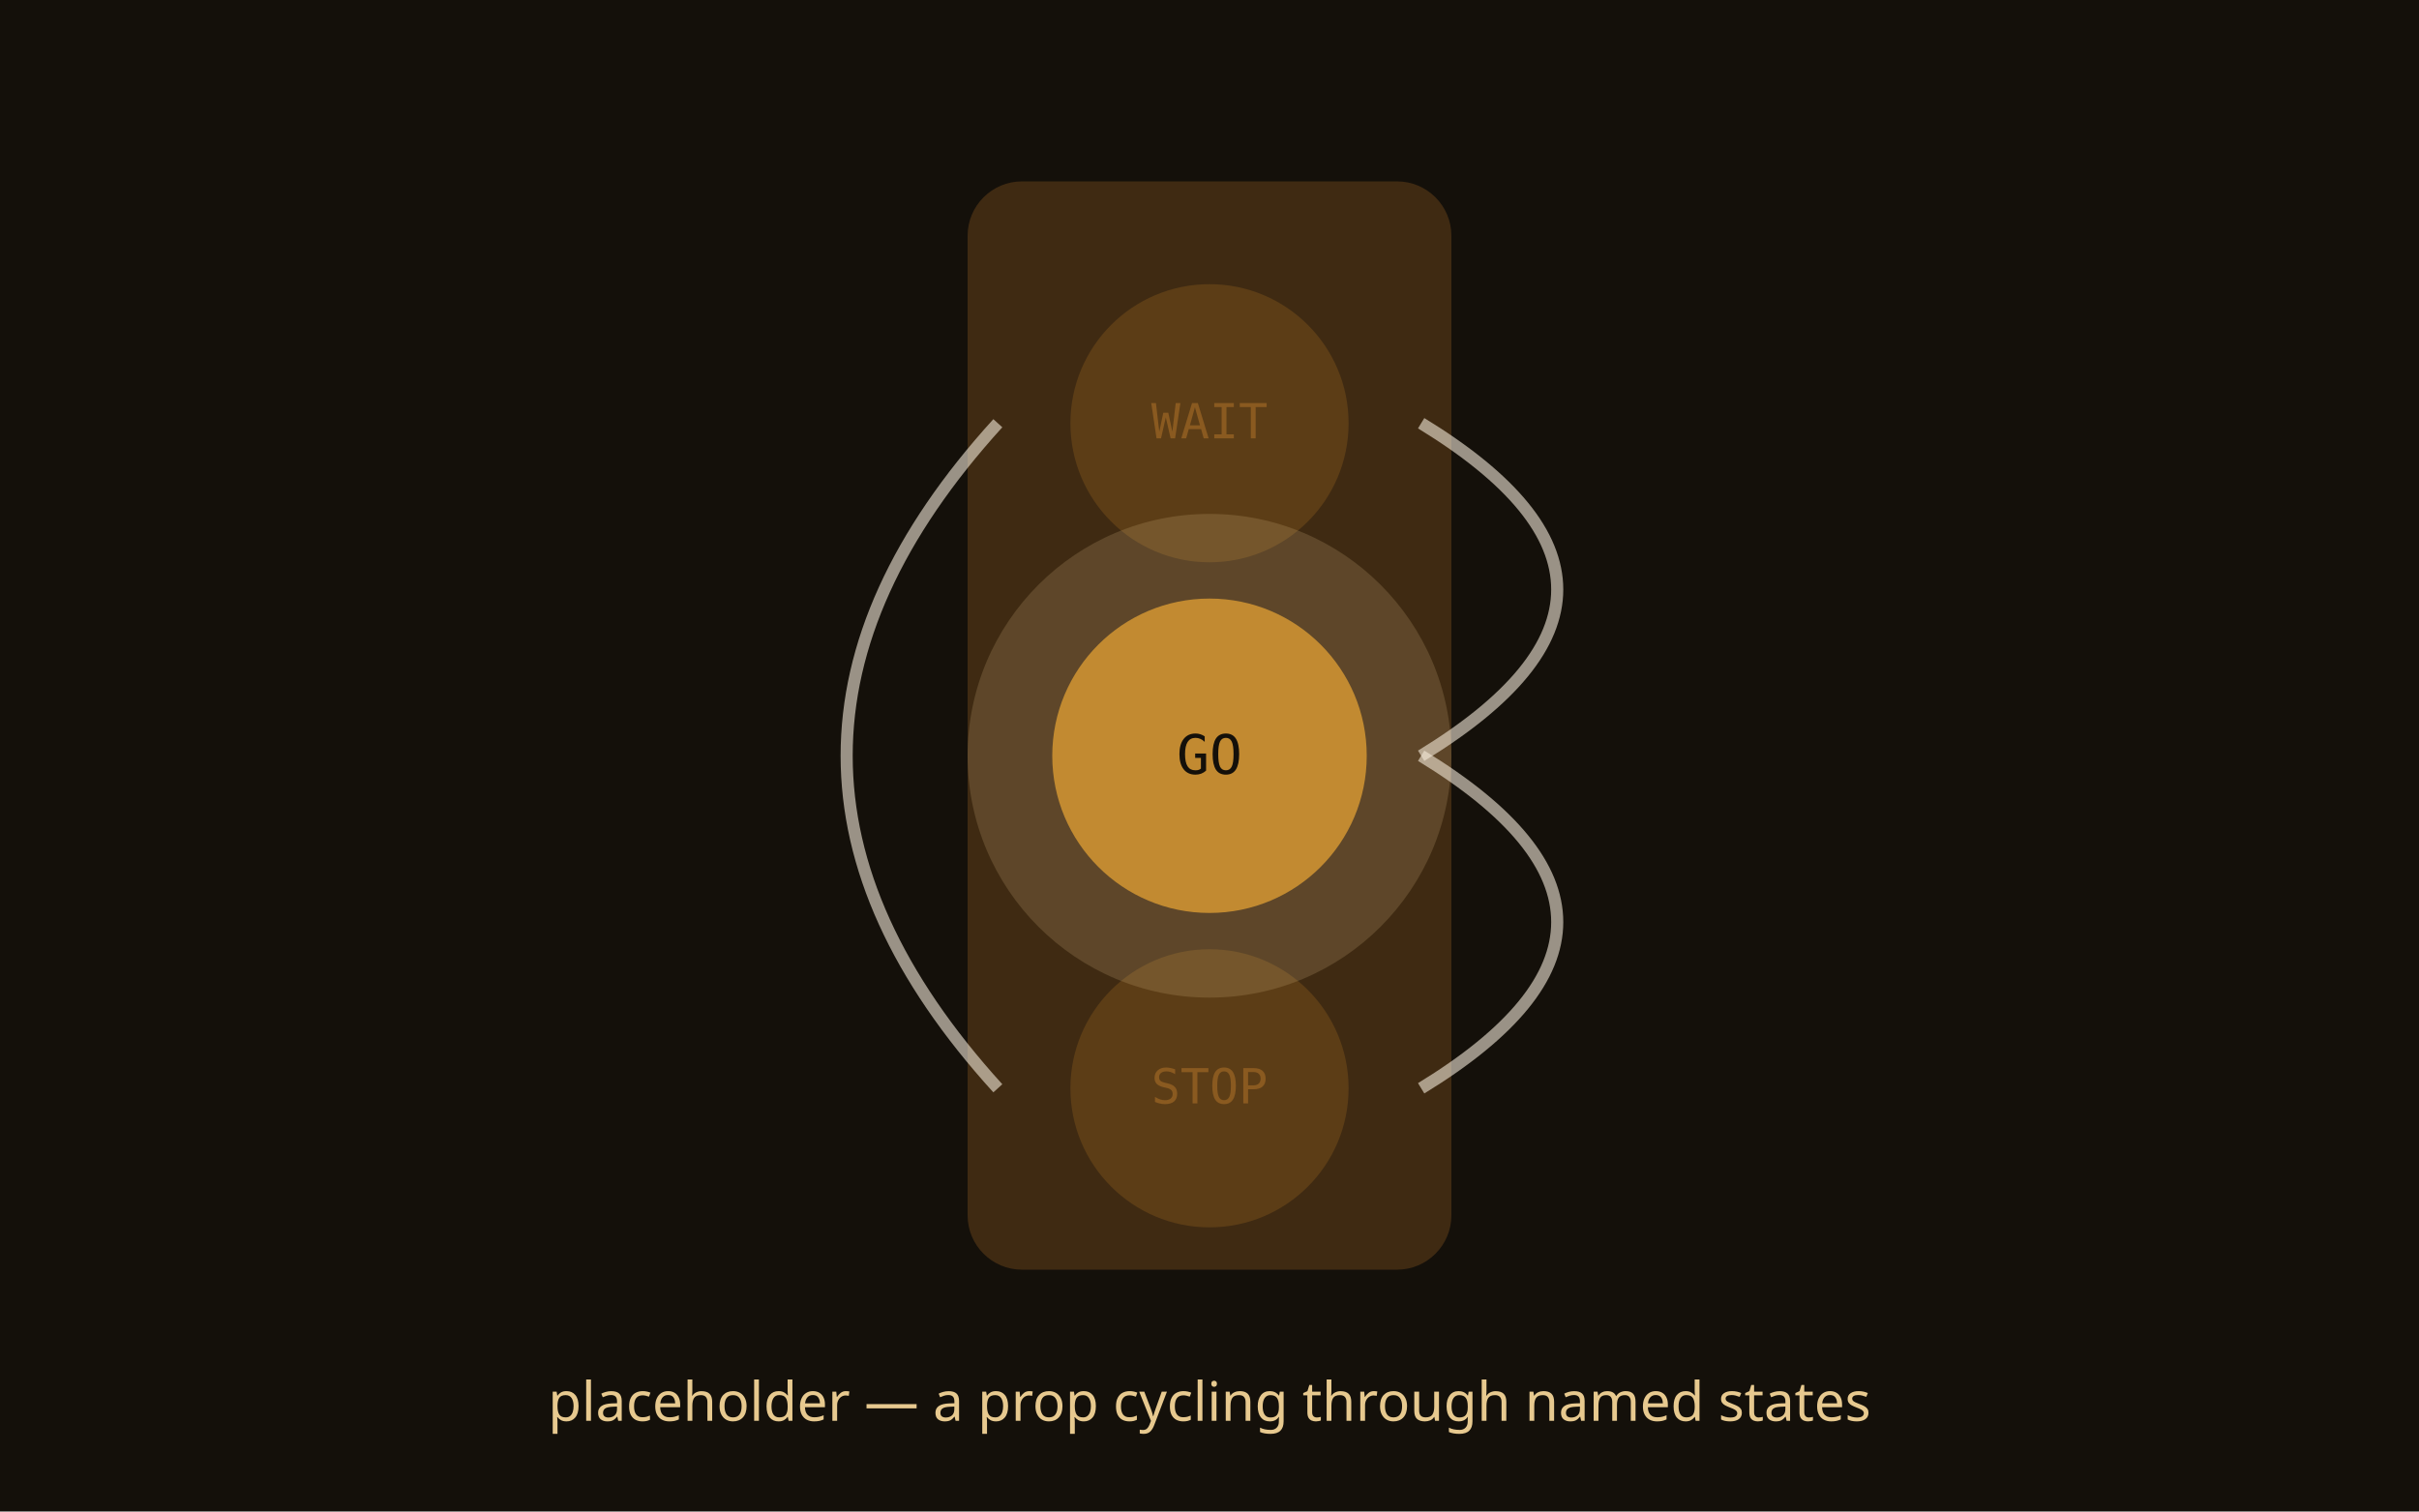
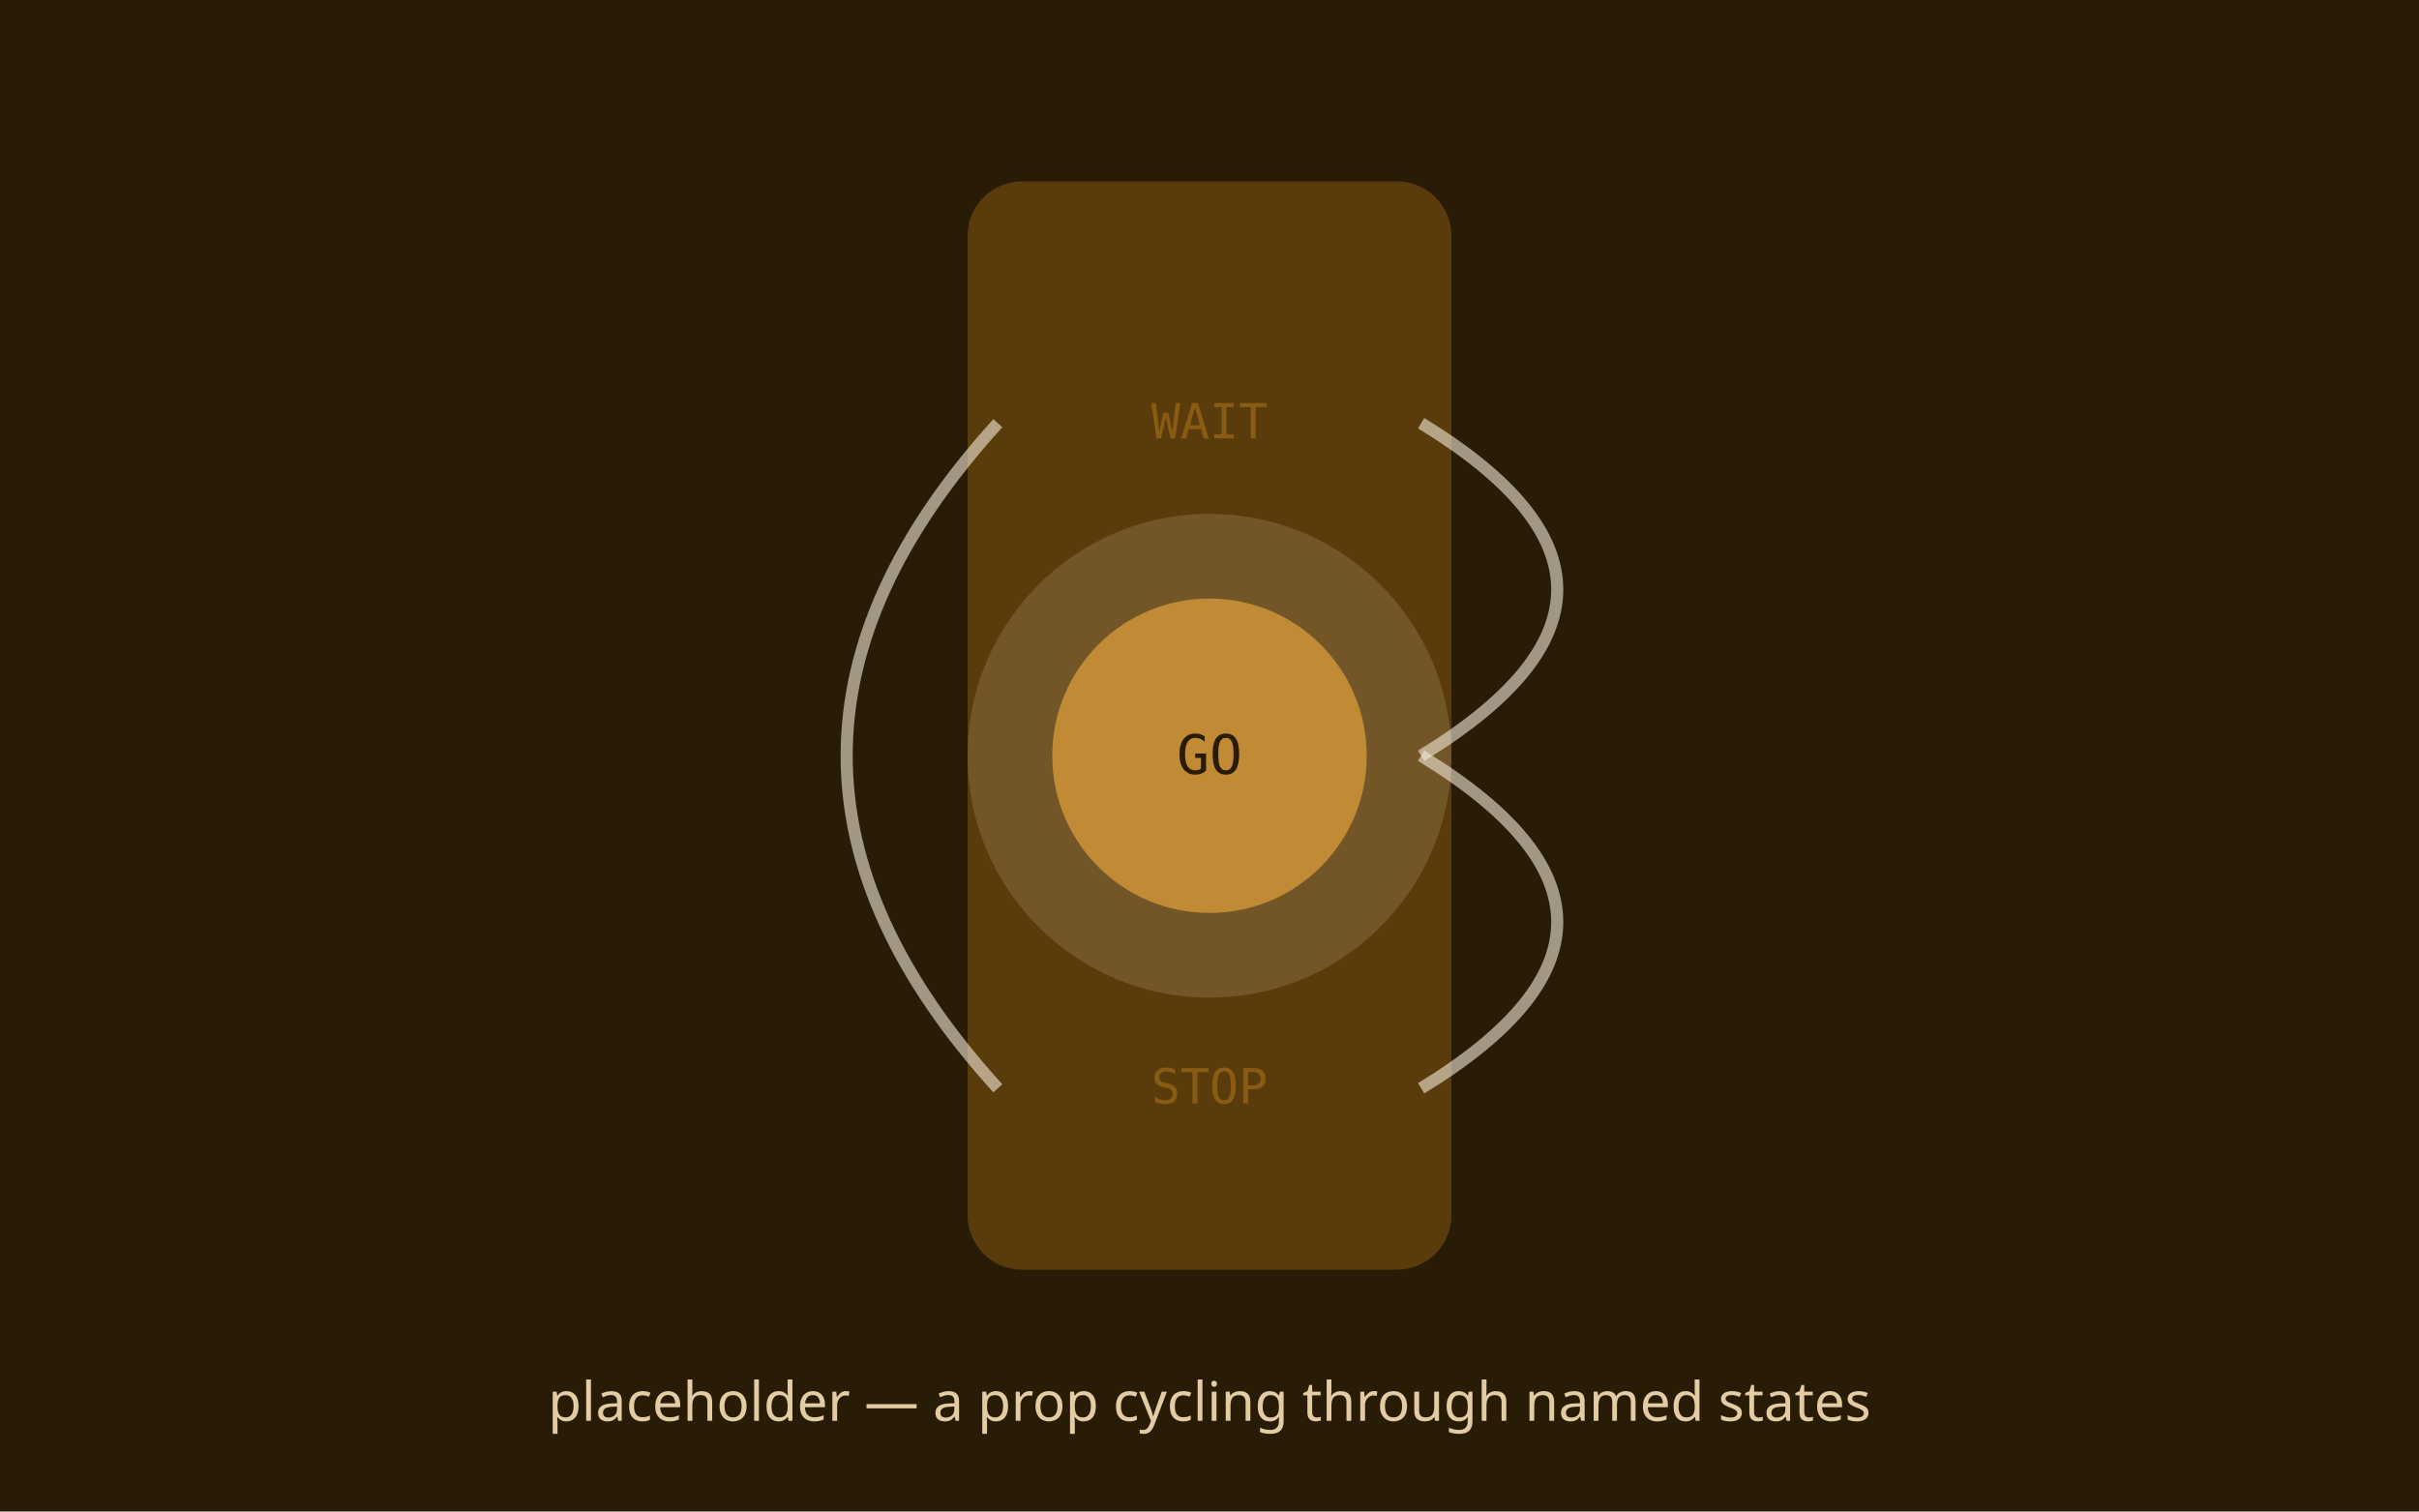
<svg xmlns="http://www.w3.org/2000/svg" viewBox="0 0 800 500" width="800" height="500" role="img" aria-label="Placeholder diagram of a physical prop, like a traffic-light-style light, stepping through three named states in sequence with the current state highlighted">
-   <rect width="800" height="500" fill="#14100a" />
-   <rect x="320" y="60" width="160" height="360" rx="18" fill="#3f2a12" />
-   <circle cx="400" cy="140" r="46" fill="#5c3d16" />
+   <rect width="800" height="500" fill="#291c06" />
+   <rect x="320" y="60" width="160" height="360" rx="18" fill="#5a3c0c" />
+   <circle cx="400" cy="140" r="46" fill="#5a3c0c" />
  <circle cx="400" cy="250" r="52" fill="#b97d1c" />
-   <circle cx="400" cy="360" r="46" fill="#5c3d16" />
-   <circle cx="400" cy="250" r="80" fill="#e7c98f" opacity="0.18" />
-   <text x="400" y="145" font-family="monospace" font-size="16" fill="#8a5a20" text-anchor="middle">WAIT</text>
-   <text x="400" y="256" font-family="monospace" font-size="18" fill="#14100a" text-anchor="middle">GO</text>
-   <text x="400" y="365" font-family="monospace" font-size="16" fill="#8a5a20" text-anchor="middle">STOP</text>
+   <circle cx="400" cy="360" r="46" fill="#5a3c0c" />
+   <circle cx="400" cy="250" r="80" fill="#e3cba4" opacity="0.18" />
+   <text x="400" y="145" font-family="monospace" font-size="16" fill="#8a5c13" text-anchor="middle">WAIT</text>
+   <text x="400" y="256" font-family="monospace" font-size="18" fill="#291c06" text-anchor="middle">GO</text>
+   <text x="400" y="365" font-family="monospace" font-size="16" fill="#8a5c13" text-anchor="middle">STOP</text>
  <path d="M470,140 Q560,195 470,250" stroke="#f4ead9" stroke-width="4" fill="none" opacity="0.6" />
  <path d="M470,250 Q560,305 470,360" stroke="#f4ead9" stroke-width="4" fill="none" opacity="0.6" />
  <path d="M330,360 Q230,250 330,140" stroke="#f4ead9" stroke-width="4" fill="none" opacity="0.6" />
-   <text x="400" y="470" font-family="sans-serif" font-size="18" fill="#e7c98f" text-anchor="middle">placeholder — a prop cycling through named states</text>
+   <text x="400" y="470" font-family="sans-serif" font-size="18" fill="#e3cba4" text-anchor="middle">placeholder — a prop cycling through named states</text>
</svg>
